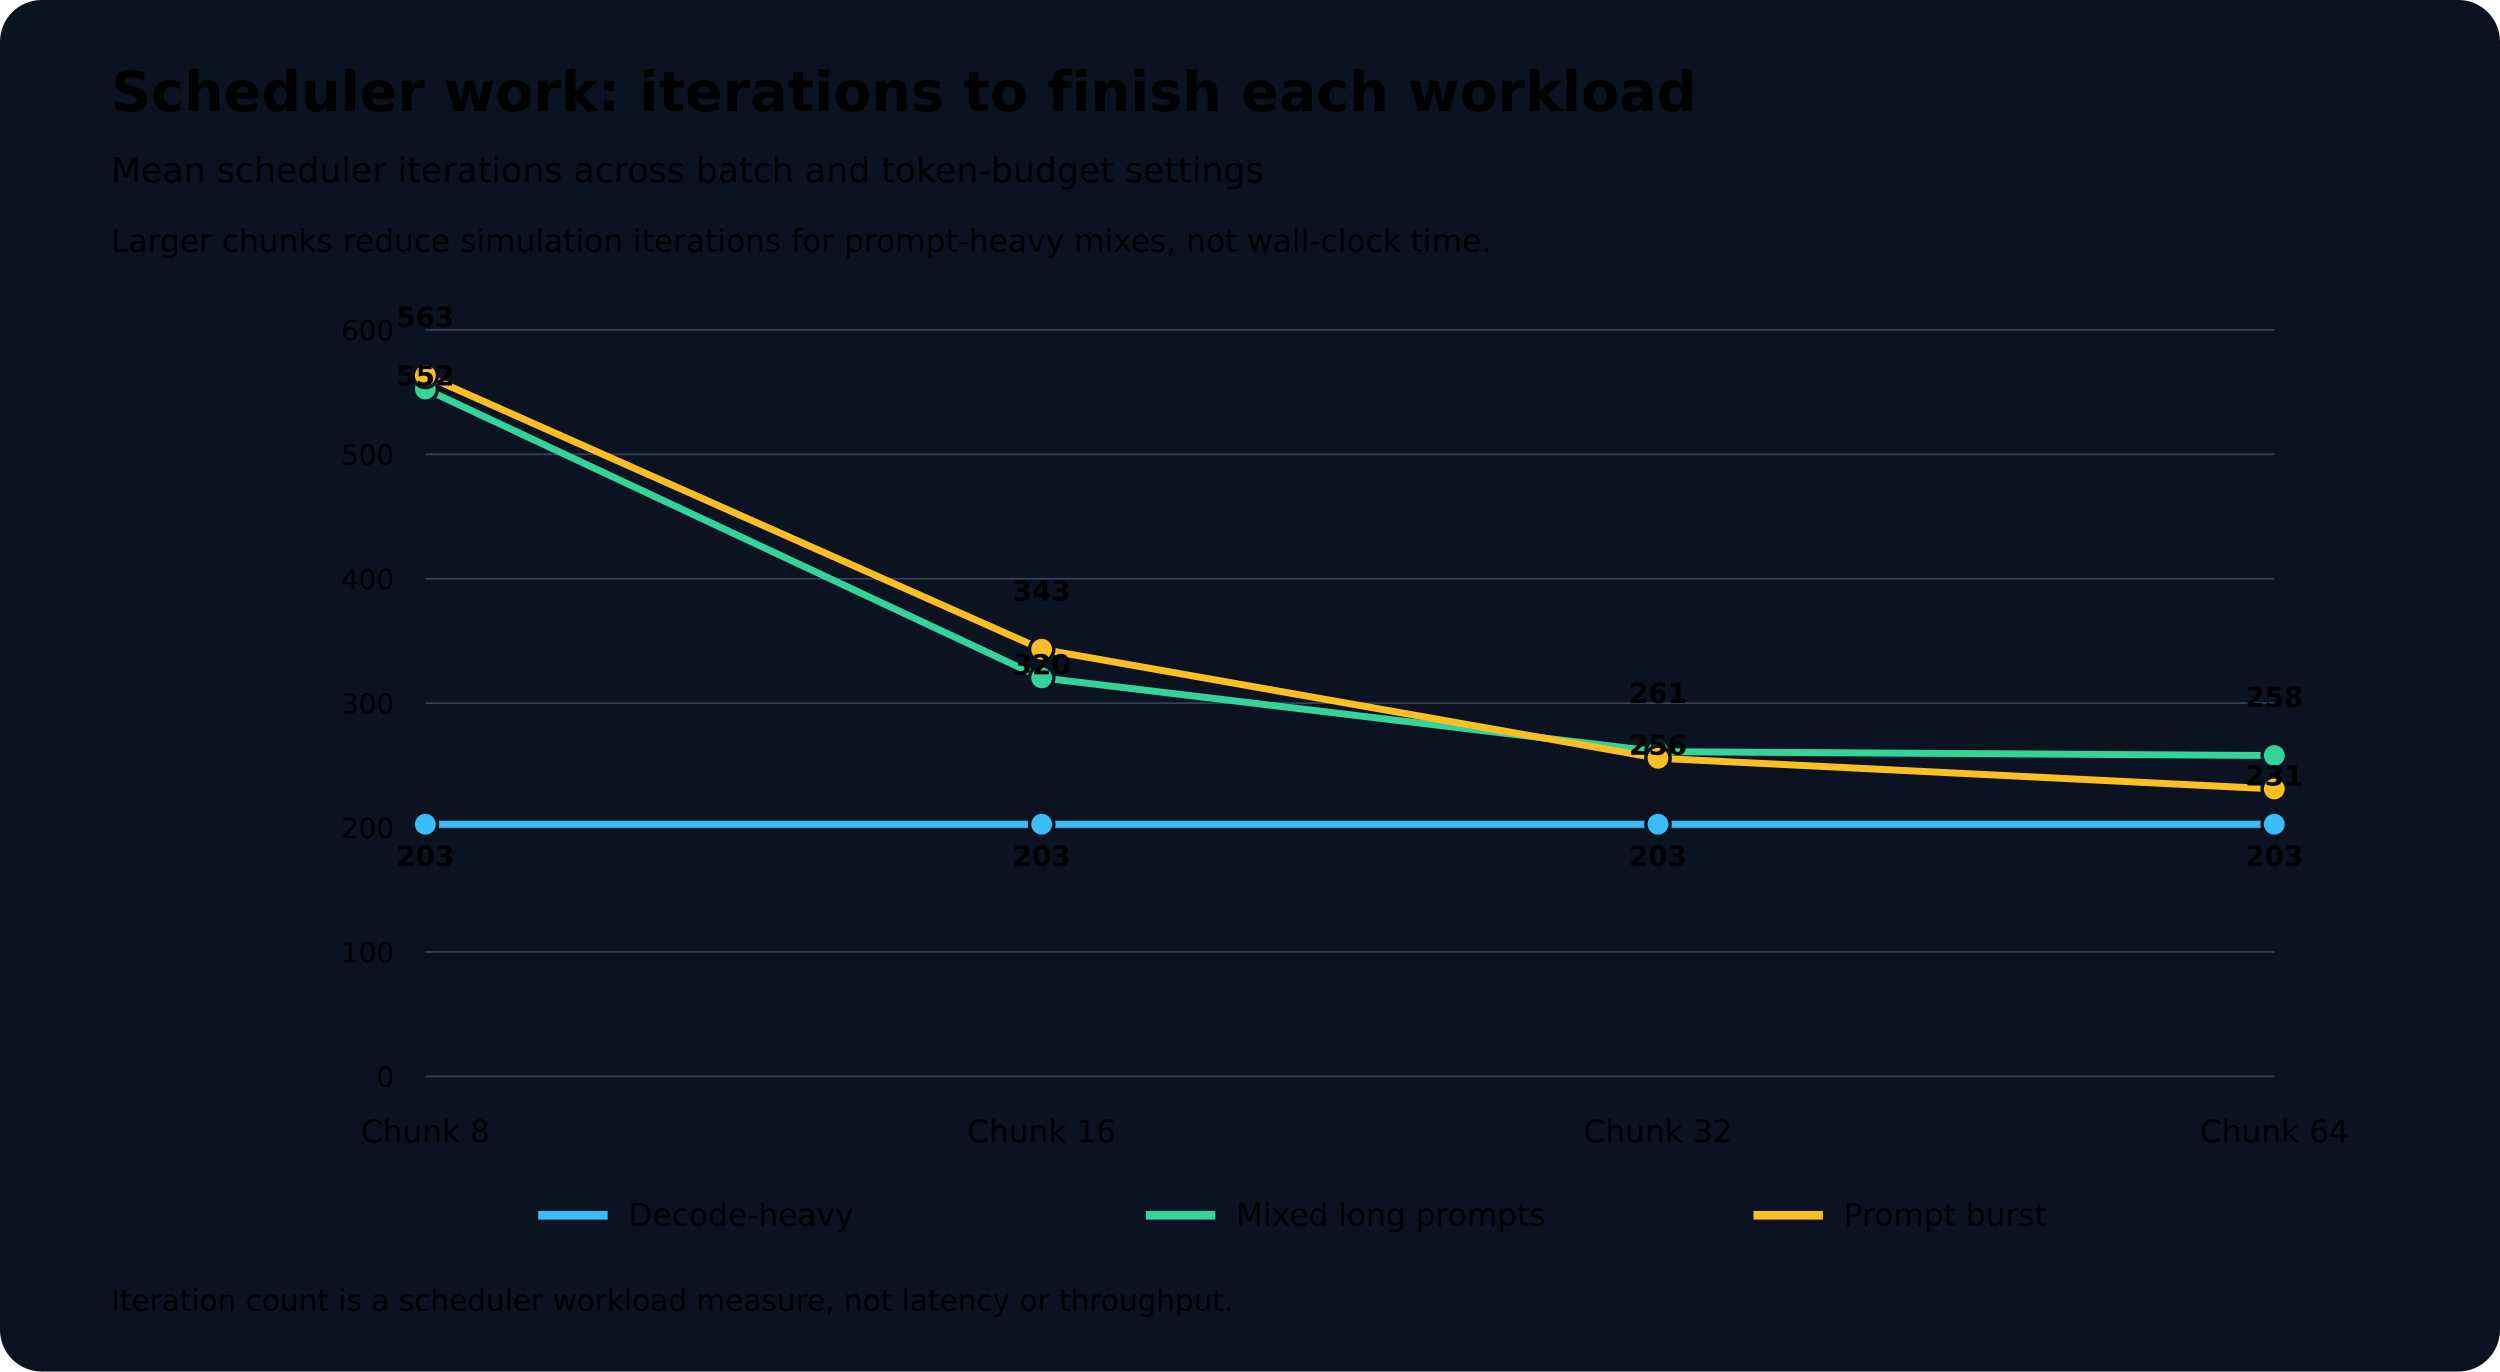
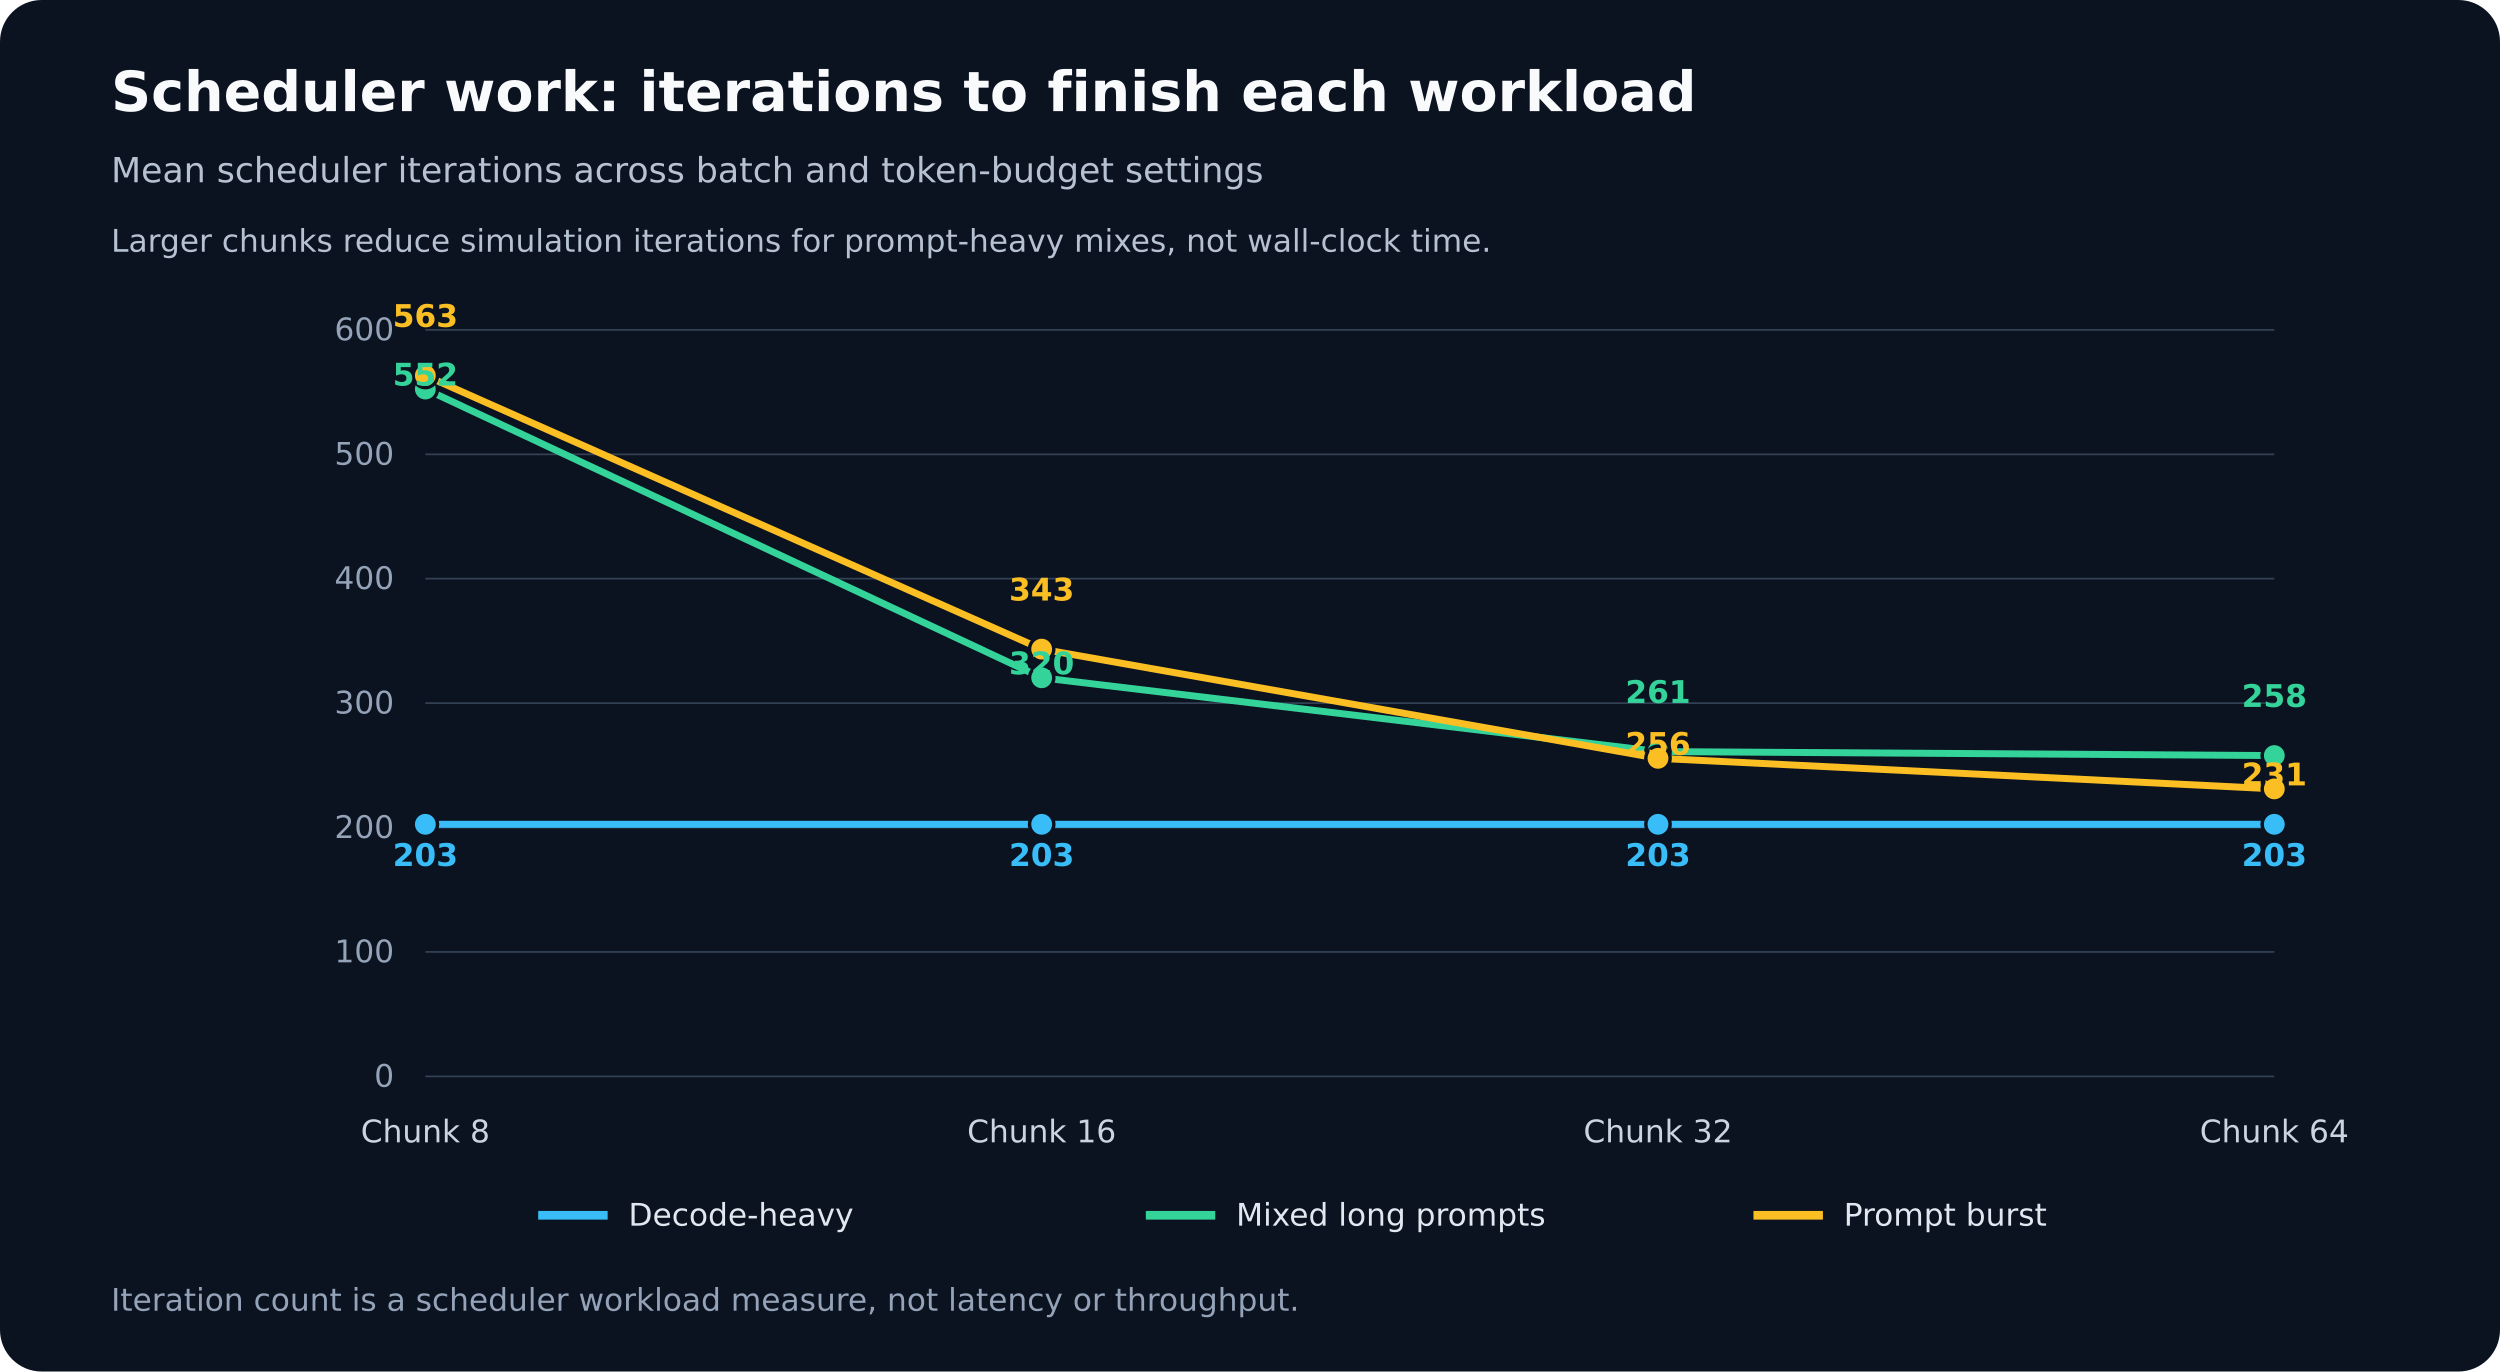
<svg xmlns="http://www.w3.org/2000/svg" width="1440" height="790" viewBox="0 0 1440 790">
  <rect width="100%" height="100%" rx="24" fill="#0b1220" />
-   <text x="64" y="64" text-anchor="start" font-family="DejaVu Sans, sans-serif" font-size="32" font-weight="700" fill="Scheduler work: iterations to finish each workload">Scheduler work: iterations to finish each workload</text>
-   <text x="64" y="105" text-anchor="start" font-family="DejaVu Sans, sans-serif" font-size="20" font-weight="400" fill="Mean scheduler iterations across batch and token-budget settings">Mean scheduler iterations across batch and token-budget settings</text>
-   <text x="64" y="145" text-anchor="start" font-family="DejaVu Sans, sans-serif" font-size="18" font-weight="400" fill="Larger chunks reduce simulation iterations for prompt-heavy mixes, not wall-clock time.">Larger chunks reduce simulation iterations for prompt-heavy mixes, not wall-clock time.</text>
-   <line x1="245" y1="620" x2="1310" y2="620" stroke="#334155" />
-   <text x="227" y="626" text-anchor="end" font-family="DejaVu Sans, sans-serif" font-size="16" font-weight="400" fill="0">0</text>
-   <line x1="245" y1="548.333" x2="1310" y2="548.333" stroke="#334155" />
-   <text x="227" y="554.333" text-anchor="end" font-family="DejaVu Sans, sans-serif" font-size="16" font-weight="400" fill="100">100</text>
-   <line x1="245" y1="476.667" x2="1310" y2="476.667" stroke="#334155" />
-   <text x="227" y="482.667" text-anchor="end" font-family="DejaVu Sans, sans-serif" font-size="16" font-weight="400" fill="200">200</text>
-   <line x1="245" y1="405" x2="1310" y2="405" stroke="#334155" />
-   <text x="227" y="411" text-anchor="end" font-family="DejaVu Sans, sans-serif" font-size="16" font-weight="400" fill="300">300</text>
-   <line x1="245" y1="333.333" x2="1310" y2="333.333" stroke="#334155" />
-   <text x="227" y="339.333" text-anchor="end" font-family="DejaVu Sans, sans-serif" font-size="16" font-weight="400" fill="400">400</text>
-   <line x1="245" y1="261.667" x2="1310" y2="261.667" stroke="#334155" />
-   <text x="227" y="267.667" text-anchor="end" font-family="DejaVu Sans, sans-serif" font-size="16" font-weight="400" fill="500">500</text>
-   <line x1="245" y1="190" x2="1310" y2="190" stroke="#334155" />
-   <text x="227" y="196" text-anchor="end" font-family="DejaVu Sans, sans-serif" font-size="16" font-weight="400" fill="600">600</text>
-   <text x="245" y="658" text-anchor="middle" font-family="DejaVu Sans, sans-serif" font-size="18" font-weight="400" fill="Chunk 8">Chunk 8</text>
-   <text x="600" y="658" text-anchor="middle" font-family="DejaVu Sans, sans-serif" font-size="18" font-weight="400" fill="Chunk 16">Chunk 16</text>
-   <text x="955" y="658" text-anchor="middle" font-family="DejaVu Sans, sans-serif" font-size="18" font-weight="400" fill="Chunk 32">Chunk 32</text>
-   <text x="1310" y="658" text-anchor="middle" font-family="DejaVu Sans, sans-serif" font-size="18" font-weight="400" fill="Chunk 64">Chunk 64</text>
-   <polyline points="245,474.756 600,474.756 955,474.756 1310,474.756" fill="none" stroke="#38bdf8" stroke-width="4" stroke-linecap="round" stroke-linejoin="round" />
-   <circle cx="245" cy="474.756" r="7" fill="#38bdf8" stroke="#0b1220" stroke-width="2" />
-   <circle cx="600" cy="474.756" r="7" fill="#38bdf8" stroke="#0b1220" stroke-width="2" />
-   <circle cx="955" cy="474.756" r="7" fill="#38bdf8" stroke="#0b1220" stroke-width="2" />
-   <circle cx="1310" cy="474.756" r="7" fill="#38bdf8" stroke="#0b1220" stroke-width="2" />
+   <text x="64.0" y="64.0" text-anchor="start" font-family="DejaVu Sans, sans-serif" font-size="32" font-weight="700" fill="#f8fafc">Scheduler work: iterations to finish each workload</text>
+   <text x="64.0" y="105.0" text-anchor="start" font-family="DejaVu Sans, sans-serif" font-size="20" font-weight="400" fill="#b6c2d2">Mean scheduler iterations across batch and token-budget settings</text>
+   <text x="64.0" y="145.0" text-anchor="start" font-family="DejaVu Sans, sans-serif" font-size="18" font-weight="400" fill="#b6c2d2">Larger chunks reduce simulation iterations for prompt-heavy mixes, not wall-clock time.</text>
+   <line x1="245" y1="620.0" x2="1310" y2="620.0" stroke="#334155" />
+   <text x="227.0" y="626.0" text-anchor="end" font-family="DejaVu Sans, sans-serif" font-size="18" font-weight="400" fill="#94a3b8">0</text>
+   <line x1="245" y1="548.3" x2="1310" y2="548.3" stroke="#334155" />
+   <text x="227.0" y="554.3" text-anchor="end" font-family="DejaVu Sans, sans-serif" font-size="18" font-weight="400" fill="#94a3b8">100</text>
+   <line x1="245" y1="476.7" x2="1310" y2="476.7" stroke="#334155" />
+   <text x="227.0" y="482.7" text-anchor="end" font-family="DejaVu Sans, sans-serif" font-size="18" font-weight="400" fill="#94a3b8">200</text>
+   <line x1="245" y1="405.0" x2="1310" y2="405.0" stroke="#334155" />
+   <text x="227.0" y="411.0" text-anchor="end" font-family="DejaVu Sans, sans-serif" font-size="18" font-weight="400" fill="#94a3b8">300</text>
+   <line x1="245" y1="333.3" x2="1310" y2="333.3" stroke="#334155" />
+   <text x="227.0" y="339.3" text-anchor="end" font-family="DejaVu Sans, sans-serif" font-size="18" font-weight="400" fill="#94a3b8">400</text>
+   <line x1="245" y1="261.7" x2="1310" y2="261.7" stroke="#334155" />
+   <text x="227.0" y="267.7" text-anchor="end" font-family="DejaVu Sans, sans-serif" font-size="18" font-weight="400" fill="#94a3b8">500</text>
+   <line x1="245" y1="190.0" x2="1310" y2="190.0" stroke="#334155" />
+   <text x="227.0" y="196.0" text-anchor="end" font-family="DejaVu Sans, sans-serif" font-size="18" font-weight="400" fill="#94a3b8">600</text>
+   <text x="245.0" y="658.0" text-anchor="middle" font-family="DejaVu Sans, sans-serif" font-size="18" font-weight="400" fill="#cbd5e1">Chunk 8</text>
+   <text x="600.0" y="658.0" text-anchor="middle" font-family="DejaVu Sans, sans-serif" font-size="18" font-weight="400" fill="#cbd5e1">Chunk 16</text>
+   <text x="955.0" y="658.0" text-anchor="middle" font-family="DejaVu Sans, sans-serif" font-size="18" font-weight="400" fill="#cbd5e1">Chunk 32</text>
+   <text x="1310.0" y="658.0" text-anchor="middle" font-family="DejaVu Sans, sans-serif" font-size="18" font-weight="400" fill="#cbd5e1">Chunk 64</text>
+   <polyline points="245.0,474.8 600.0,474.8 955.0,474.8 1310.0,474.8" fill="none" stroke="#38bdf8" stroke-width="4" stroke-linecap="round" stroke-linejoin="round" />
+   <circle cx="245.0" cy="474.8" r="7" fill="#38bdf8" stroke="#0b1220" stroke-width="2" />
+   <circle cx="600.0" cy="474.8" r="7" fill="#38bdf8" stroke="#0b1220" stroke-width="2" />
+   <circle cx="955.0" cy="474.8" r="7" fill="#38bdf8" stroke="#0b1220" stroke-width="2" />
+   <circle cx="1310.0" cy="474.8" r="7" fill="#38bdf8" stroke="#0b1220" stroke-width="2" />
  <line x1="310" y1="700" x2="350" y2="700" stroke="#38bdf8" stroke-width="5" />
-   <text x="362" y="706" text-anchor="start" font-family="DejaVu Sans, sans-serif" font-size="18" font-weight="400" fill="Decode-heavy">Decode-heavy</text>
-   <polyline points="245,224.081 600,390.428 955,432.95 1310,435.18" fill="none" stroke="#34d399" stroke-width="4" stroke-linecap="round" stroke-linejoin="round" />
-   <circle cx="245" cy="224.081" r="7" fill="#34d399" stroke="#0b1220" stroke-width="2" />
-   <circle cx="600" cy="390.428" r="7" fill="#34d399" stroke="#0b1220" stroke-width="2" />
-   <circle cx="955" cy="432.95" r="7" fill="#34d399" stroke="#0b1220" stroke-width="2" />
-   <circle cx="1310" cy="435.18" r="7" fill="#34d399" stroke="#0b1220" stroke-width="2" />
+   <text x="362.0" y="706.0" text-anchor="start" font-family="DejaVu Sans, sans-serif" font-size="18" font-weight="400" fill="#e2e8f0">Decode-heavy</text>
+   <polyline points="245.0,224.1 600.0,390.4 955.0,432.9 1310.0,435.2" fill="none" stroke="#34d399" stroke-width="4" stroke-linecap="round" stroke-linejoin="round" />
+   <circle cx="245.0" cy="224.1" r="7" fill="#34d399" stroke="#0b1220" stroke-width="2" />
+   <circle cx="600.0" cy="390.4" r="7" fill="#34d399" stroke="#0b1220" stroke-width="2" />
+   <circle cx="955.0" cy="432.9" r="7" fill="#34d399" stroke="#0b1220" stroke-width="2" />
+   <circle cx="1310.0" cy="435.2" r="7" fill="#34d399" stroke="#0b1220" stroke-width="2" />
  <line x1="660" y1="700" x2="700" y2="700" stroke="#34d399" stroke-width="5" />
-   <text x="712" y="706" text-anchor="start" font-family="DejaVu Sans, sans-serif" font-size="18" font-weight="400" fill="Mixed long prompts">Mixed long prompts</text>
-   <polyline points="245,216.278 600,373.944 955,436.772 1310,454.45" fill="none" stroke="#fbbf24" stroke-width="4" stroke-linecap="round" stroke-linejoin="round" />
-   <circle cx="245" cy="216.278" r="7" fill="#fbbf24" stroke="#0b1220" stroke-width="2" />
-   <circle cx="600" cy="373.944" r="7" fill="#fbbf24" stroke="#0b1220" stroke-width="2" />
-   <circle cx="955" cy="436.772" r="7" fill="#fbbf24" stroke="#0b1220" stroke-width="2" />
-   <circle cx="1310" cy="454.45" r="7" fill="#fbbf24" stroke="#0b1220" stroke-width="2" />
+   <text x="712.0" y="706.0" text-anchor="start" font-family="DejaVu Sans, sans-serif" font-size="18" font-weight="400" fill="#e2e8f0">Mixed long prompts</text>
+   <polyline points="245.0,216.3 600.0,373.9 955.0,436.8 1310.0,454.4" fill="none" stroke="#fbbf24" stroke-width="4" stroke-linecap="round" stroke-linejoin="round" />
+   <circle cx="245.0" cy="216.3" r="7" fill="#fbbf24" stroke="#0b1220" stroke-width="2" />
+   <circle cx="600.0" cy="373.9" r="7" fill="#fbbf24" stroke="#0b1220" stroke-width="2" />
+   <circle cx="955.0" cy="436.8" r="7" fill="#fbbf24" stroke="#0b1220" stroke-width="2" />
+   <circle cx="1310.0" cy="454.4" r="7" fill="#fbbf24" stroke="#0b1220" stroke-width="2" />
  <line x1="1010" y1="700" x2="1050" y2="700" stroke="#fbbf24" stroke-width="5" />
-   <text x="1062" y="706" text-anchor="start" font-family="DejaVu Sans, sans-serif" font-size="18" font-weight="400" fill="Prompt burst">Prompt burst</text>
-   <text x="245" y="188.278" text-anchor="middle" font-family="DejaVu Sans, sans-serif" font-size="16" font-weight="700" fill="563">563</text>
-   <text x="245" y="222.081" text-anchor="middle" font-family="DejaVu Sans, sans-serif" font-size="16" font-weight="700" fill="552">552</text>
-   <text x="245" y="498.756" text-anchor="middle" font-family="DejaVu Sans, sans-serif" font-size="16" font-weight="700" fill="203">203</text>
-   <text x="600" y="345.944" text-anchor="middle" font-family="DejaVu Sans, sans-serif" font-size="16" font-weight="700" fill="343">343</text>
-   <text x="600" y="388.428" text-anchor="middle" font-family="DejaVu Sans, sans-serif" font-size="16" font-weight="700" fill="320">320</text>
-   <text x="600" y="498.756" text-anchor="middle" font-family="DejaVu Sans, sans-serif" font-size="16" font-weight="700" fill="203">203</text>
-   <text x="955" y="404.95" text-anchor="middle" font-family="DejaVu Sans, sans-serif" font-size="16" font-weight="700" fill="261">261</text>
-   <text x="955" y="434.772" text-anchor="middle" font-family="DejaVu Sans, sans-serif" font-size="16" font-weight="700" fill="256">256</text>
-   <text x="955" y="498.756" text-anchor="middle" font-family="DejaVu Sans, sans-serif" font-size="16" font-weight="700" fill="203">203</text>
-   <text x="1310" y="407.18" text-anchor="middle" font-family="DejaVu Sans, sans-serif" font-size="16" font-weight="700" fill="258">258</text>
-   <text x="1310" y="452.45" text-anchor="middle" font-family="DejaVu Sans, sans-serif" font-size="16" font-weight="700" fill="231">231</text>
-   <text x="1310" y="498.756" text-anchor="middle" font-family="DejaVu Sans, sans-serif" font-size="16" font-weight="700" fill="203">203</text>
-   <text x="64" y="755" text-anchor="start" font-family="DejaVu Sans, sans-serif" font-size="17" font-weight="400" fill="Iteration count is a scheduler workload measure, not latency or throughput.">Iteration count is a scheduler workload measure, not latency or throughput.</text>
+   <text x="1062.0" y="706.0" text-anchor="start" font-family="DejaVu Sans, sans-serif" font-size="18" font-weight="400" fill="#e2e8f0">Prompt burst</text>
+   <text x="245.0" y="188.3" text-anchor="middle" font-family="DejaVu Sans, sans-serif" font-size="18" font-weight="700" fill="#fbbf24">563</text>
+   <text x="245.0" y="222.1" text-anchor="middle" font-family="DejaVu Sans, sans-serif" font-size="18" font-weight="700" fill="#34d399">552</text>
+   <text x="245.0" y="498.8" text-anchor="middle" font-family="DejaVu Sans, sans-serif" font-size="18" font-weight="700" fill="#38bdf8">203</text>
+   <text x="600.0" y="345.9" text-anchor="middle" font-family="DejaVu Sans, sans-serif" font-size="18" font-weight="700" fill="#fbbf24">343</text>
+   <text x="600.0" y="388.4" text-anchor="middle" font-family="DejaVu Sans, sans-serif" font-size="18" font-weight="700" fill="#34d399">320</text>
+   <text x="600.0" y="498.8" text-anchor="middle" font-family="DejaVu Sans, sans-serif" font-size="18" font-weight="700" fill="#38bdf8">203</text>
+   <text x="955.0" y="404.9" text-anchor="middle" font-family="DejaVu Sans, sans-serif" font-size="18" font-weight="700" fill="#34d399">261</text>
+   <text x="955.0" y="434.8" text-anchor="middle" font-family="DejaVu Sans, sans-serif" font-size="18" font-weight="700" fill="#fbbf24">256</text>
+   <text x="955.0" y="498.8" text-anchor="middle" font-family="DejaVu Sans, sans-serif" font-size="18" font-weight="700" fill="#38bdf8">203</text>
+   <text x="1310.0" y="407.2" text-anchor="middle" font-family="DejaVu Sans, sans-serif" font-size="18" font-weight="700" fill="#34d399">258</text>
+   <text x="1310.0" y="452.4" text-anchor="middle" font-family="DejaVu Sans, sans-serif" font-size="18" font-weight="700" fill="#fbbf24">231</text>
+   <text x="1310.0" y="498.8" text-anchor="middle" font-family="DejaVu Sans, sans-serif" font-size="18" font-weight="700" fill="#38bdf8">203</text>
+   <text x="64.0" y="755.0" text-anchor="start" font-family="DejaVu Sans, sans-serif" font-size="18" font-weight="400" fill="#94a3b8">Iteration count is a scheduler workload measure, not latency or throughput.</text>
</svg>
